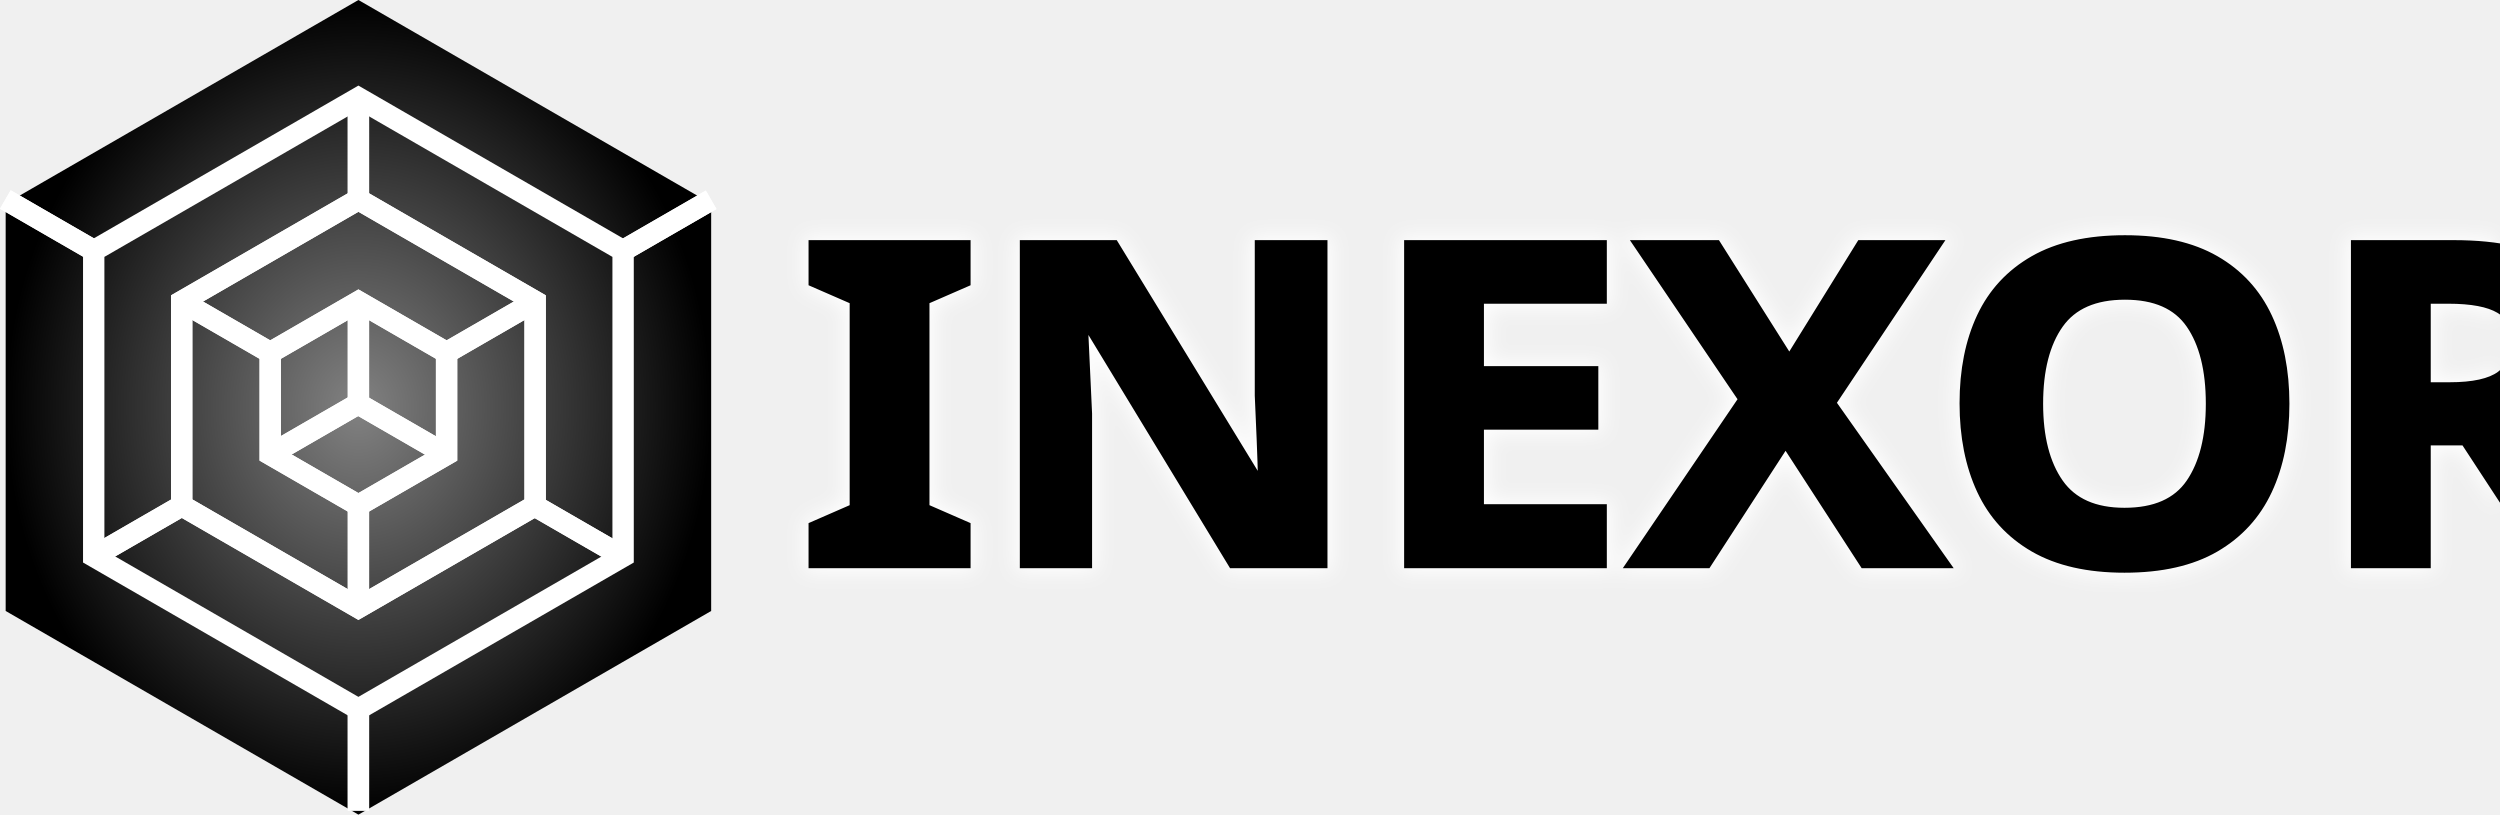
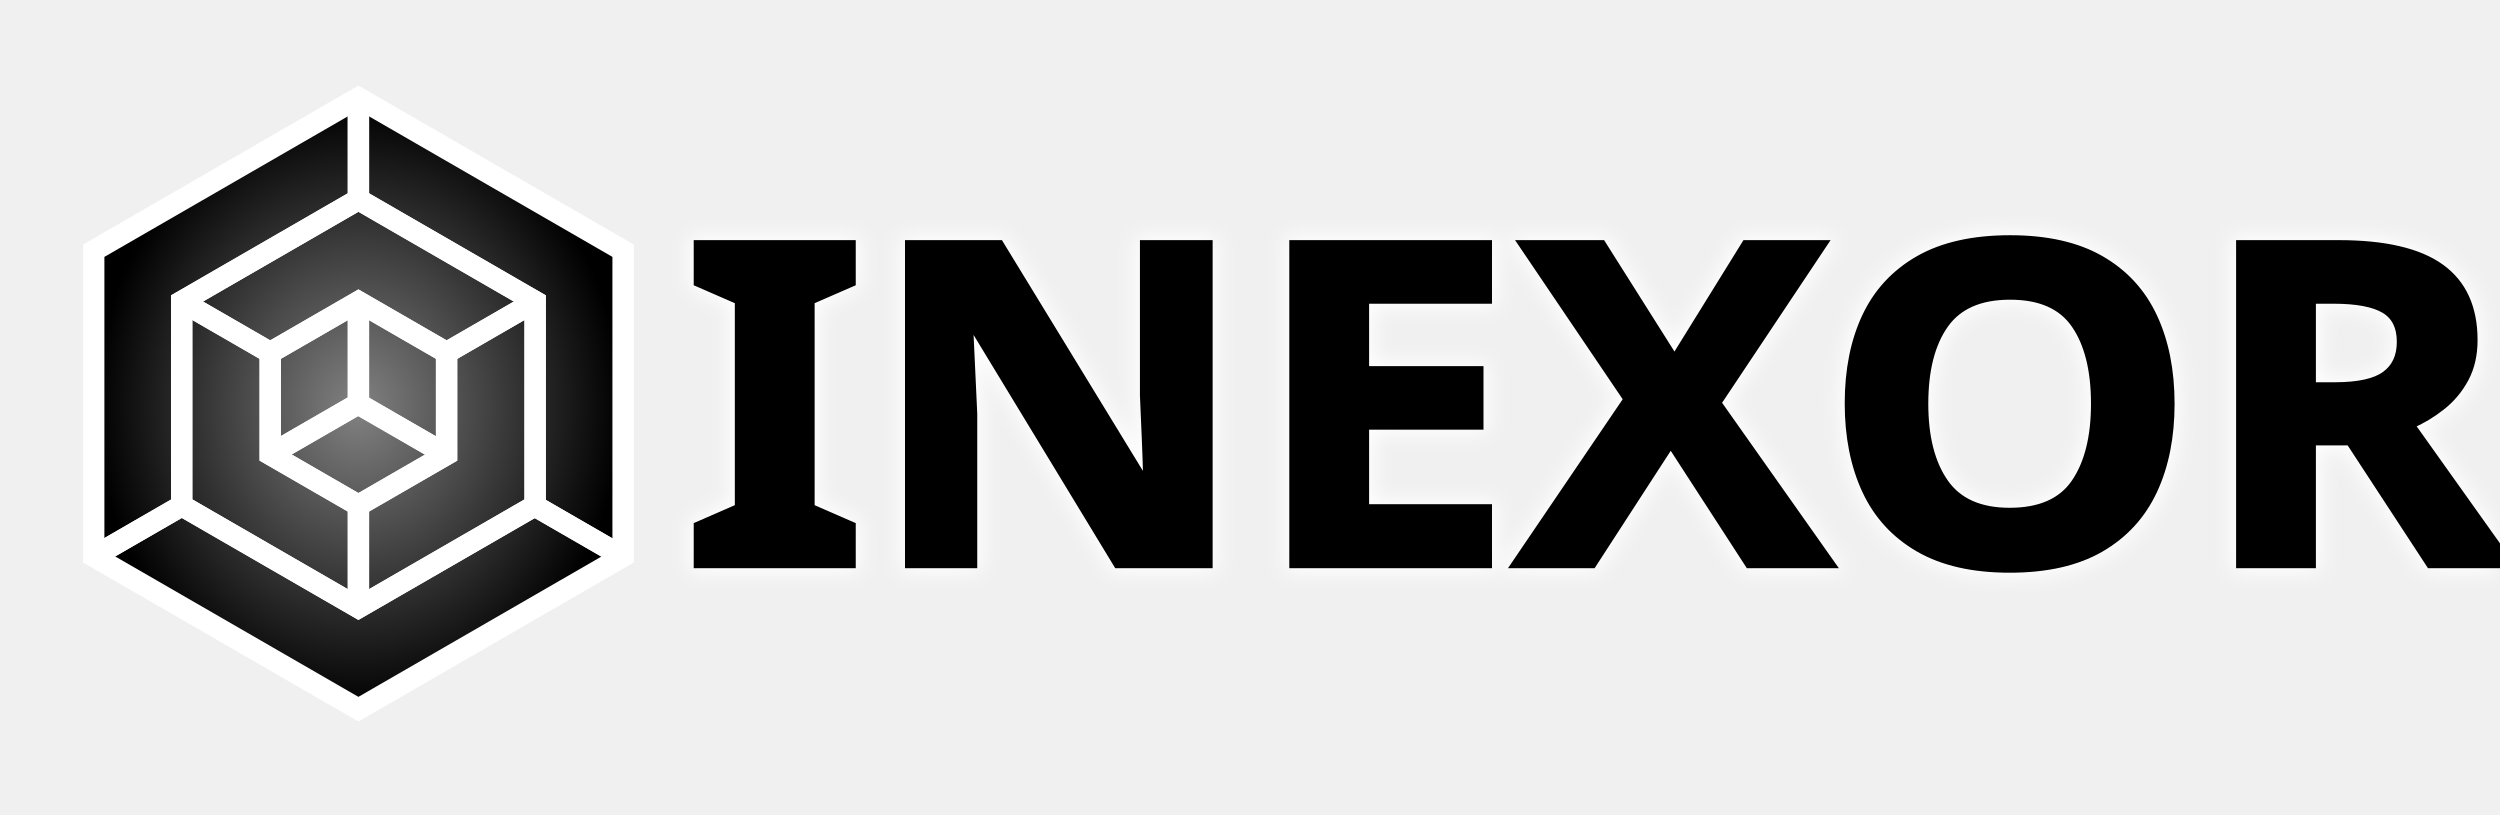
<svg xmlns="http://www.w3.org/2000/svg" xmlns:xlink="http://www.w3.org/1999/xlink" width="1523.93" height="496.579" id="svg2" version="1.1">
  <defs id="defs4">
    <linearGradient id="linearGradient4056">
      <stop style="stop-color:#828282;stop-opacity:1;" offset="0" id="stop4058" />
      <stop id="stop4182" offset="1" style="stop-color:#000000;stop-opacity:1;" />
      <stop style="stop-color:#000000;stop-opacity:1;" offset="1" id="stop4060" />
    </linearGradient>
    <radialGradient r="221.895" fy="113.299" fx="66.67" cy="113.299" cx="66.67" gradientTransform="matrix(0.9690386,0,0,1.118949,9.581844,-479.4856)" gradientUnits="userSpaceOnUse" id="radialGradient3071" xlink:href="#linearGradient4056" />
-     <radialGradient xlink:href="#linearGradient4056" id="radialGradient5078" gradientUnits="userSpaceOnUse" gradientTransform="matrix(0.9690386,0,0,1.118949,60.49353,-561.51)" cx="66.67" cy="113.299" fx="66.67" fy="113.299" r="221.895" />
+     <radialGradient xlink:href="#linearGradient4056" id="radialGradient5078" gradientUnits="userSpaceOnUse" gradientTransform="matrix(0.7211739,0,0,0.8327399,-707.3388,-122.8573)" cx="66.67" cy="113.299" fx="66.67" fy="113.299" r="221.895" />
    <filter style="color-interpolation-filters:sRGB" id="filter5344" x="-0.015" width="1.03" y="-0.07" height="1.14">
      <feGaussianBlur stdDeviation="5.968" id="feGaussianBlur5346" />
    </filter>
  </defs>
  <g id="layer1" transform="translate(877.7389,276.7984)">
    <g id="g5182">
-       <g id="g5400">
-         <g id="g5147" transform="translate(-784.3574,406.2254)">
-           <path style="fill:url(#radialGradient5078);fill-opacity:1;stroke:none;stroke-width:0.969" id="path4870-1" d="m 340.124,-310.589 -215.025,124.145 -215.025,-124.145 10e-7,-248.29 215.025,-124.145 215.025,124.145 z" />
-           <path d="m 286.444,-343.879 -161.35,93.156 -161.35,-93.156 1e-6,-186.311 161.35,-93.156 161.35,93.156 z" id="path4872" style="fill:none;stroke:#ffffff;stroke-width:13.018;stroke-linecap:round;stroke-miterlimit:4;stroke-dasharray:none;stroke-dashoffset:0;stroke-opacity:1" />
-           <path style="fill:none;stroke:#ffffff;stroke-width:13.018;stroke-linecap:round;stroke-miterlimit:4;stroke-dasharray:none;stroke-dashoffset:0;stroke-opacity:1" id="path4874" d="m 232.819,-374.84 -107.725,62.195 -107.725,-62.195 0,-124.39 107.725,-62.195 107.725,62.195 z" />
-           <path d="m 178.843,-406.003 -53.748,31.032 -53.748,-31.032 0,-62.063 53.748,-31.032 53.748,31.032 z" id="path4876" style="fill:none;stroke:#ffffff;stroke-width:13.018;stroke-linecap:round;stroke-miterlimit:4;stroke-dasharray:none;stroke-dashoffset:0;stroke-opacity:1" />
-           <path id="path4878" d="m -90.127,-561.407 54.114,31.243" style="fill:none;stroke:#ffffff;stroke-width:13.018;stroke-linecap:butt;stroke-linejoin:miter;stroke-miterlimit:4;stroke-dasharray:none;stroke-opacity:1" />
-           <path id="path4880" d="m 125.1,-188.881 v -62.702" style="fill:none;stroke:#ffffff;stroke-width:13.018;stroke-linecap:butt;stroke-linejoin:miter;stroke-miterlimit:4;stroke-dasharray:none;stroke-opacity:1" />
-           <path id="path4882" d="m 286.304,-530.164 53.807,-31.065" style="fill:none;stroke:#ffffff;stroke-width:13.018;stroke-linecap:butt;stroke-linejoin:miter;stroke-miterlimit:4;stroke-dasharray:none;stroke-opacity:1" />
-           <path id="path4884" d="m 125.1,-623.025 v 62.051" style="fill:none;stroke:#ffffff;stroke-width:13.018;stroke-linecap:butt;stroke-linejoin:miter;stroke-miterlimit:4;stroke-dasharray:none;stroke-opacity:1" />
-           <path id="path4886" d="m -35.873,-344.02 53.793,-31.058" style="fill:none;stroke:#ffffff;stroke-width:13.018;stroke-linecap:butt;stroke-linejoin:miter;stroke-miterlimit:4;stroke-dasharray:none;stroke-opacity:1" />
-           <path id="path4888" d="m 286.087,-343.793 -53.807,-31.065" style="fill:none;stroke:#ffffff;stroke-width:13.018;stroke-linecap:butt;stroke-linejoin:miter;stroke-miterlimit:4;stroke-dasharray:none;stroke-opacity:1" />
-           <path id="path4890" d="m 125.1,-312.767 v -62.919" style="fill:none;stroke:#ffffff;stroke-width:13.018;stroke-linecap:butt;stroke-linejoin:miter;stroke-miterlimit:4;stroke-dasharray:none;stroke-opacity:1" />
-           <path id="path4892" d="m 17.487,-499.139 54.241,31.316" style="fill:none;stroke:#ffffff;stroke-width:13.018;stroke-linecap:butt;stroke-linejoin:miter;stroke-miterlimit:4;stroke-dasharray:none;stroke-opacity:1" />
-           <path id="path4894" d="m 178.582,-467.896 54.458,-31.441" style="fill:none;stroke:#ffffff;stroke-width:13.018;stroke-linecap:butt;stroke-linejoin:miter;stroke-miterlimit:4;stroke-dasharray:none;stroke-opacity:1" />
-           <path id="path4898" d="m 71.51,-406.061 53.59,-30.94" style="fill:none;stroke:#ffffff;stroke-width:13.018;stroke-linecap:butt;stroke-linejoin:miter;stroke-miterlimit:4;stroke-dasharray:none;stroke-opacity:1" />
-           <path id="path4900" d="m 125.1,-498.813 v 62.377" style="fill:none;stroke:#ffffff;stroke-width:13.018;stroke-linecap:butt;stroke-linejoin:miter;stroke-miterlimit:4;stroke-dasharray:none;stroke-opacity:1" />
-           <path id="path4902" d="m 178.582,-405.953 -53.55,-30.917" style="fill:none;stroke:#ffffff;stroke-width:13.018;stroke-linecap:butt;stroke-linejoin:miter;stroke-miterlimit:4;stroke-dasharray:none;stroke-opacity:1" />
-           <path d="m 232.819,-374.84 -107.725,62.195 -107.725,-62.195 0,-124.39 107.725,-62.195 107.725,62.195 z" id="path4908" style="fill:none;stroke:#ffffff;stroke-width:13.018;stroke-linecap:round;stroke-miterlimit:4;stroke-dasharray:none;stroke-dashoffset:0;stroke-opacity:1" />
-           <path style="fill:none;stroke:#ffffff;stroke-width:13.018;stroke-linecap:round;stroke-miterlimit:4;stroke-dasharray:none;stroke-dashoffset:0;stroke-opacity:1" id="path4910" d="m 178.843,-406.003 -53.748,31.032 -53.748,-31.032 0,-62.063 53.748,-31.032 53.748,31.032 z" />
-           <path style="fill:none;stroke:#ffffff;stroke-width:13.018;stroke-linecap:butt;stroke-linejoin:miter;stroke-miterlimit:4;stroke-dasharray:none;stroke-opacity:1" d="m -90.127,-561.407 54.114,31.243" id="path4912" />
-           <path style="fill:none;stroke:#ffffff;stroke-width:13.018;stroke-linecap:butt;stroke-linejoin:miter;stroke-miterlimit:4;stroke-dasharray:none;stroke-opacity:1" d="m 125.1,-188.881 v -62.702" id="path4914" />
-           <path style="fill:none;stroke:#ffffff;stroke-width:13.018;stroke-linecap:butt;stroke-linejoin:miter;stroke-miterlimit:4;stroke-dasharray:none;stroke-opacity:1" d="m 286.304,-530.164 53.807,-31.065" id="path4916" />
-           <path style="fill:none;stroke:#ffffff;stroke-width:13.018;stroke-linecap:butt;stroke-linejoin:miter;stroke-miterlimit:4;stroke-dasharray:none;stroke-opacity:1" d="m 125.1,-623.025 v 62.051" id="path4918" />
-           <path style="fill:none;stroke:#ffffff;stroke-width:13.018;stroke-linecap:butt;stroke-linejoin:miter;stroke-miterlimit:4;stroke-dasharray:none;stroke-opacity:1" d="m -35.873,-344.02 53.793,-31.058" id="path4920" />
-           <path style="fill:none;stroke:#ffffff;stroke-width:13.018;stroke-linecap:butt;stroke-linejoin:miter;stroke-miterlimit:4;stroke-dasharray:none;stroke-opacity:1" d="m 286.087,-343.793 -53.807,-31.065" id="path4922" />
-           <path style="fill:none;stroke:#ffffff;stroke-width:13.018;stroke-linecap:butt;stroke-linejoin:miter;stroke-miterlimit:4;stroke-dasharray:none;stroke-opacity:1" d="m 125.1,-312.767 v -62.919" id="path4924" />
-           <path style="fill:none;stroke:#ffffff;stroke-width:13.018;stroke-linecap:butt;stroke-linejoin:miter;stroke-miterlimit:4;stroke-dasharray:none;stroke-opacity:1" d="m 17.487,-499.139 54.241,31.316" id="path4926" />
-           <path style="fill:none;stroke:#ffffff;stroke-width:13.018;stroke-linecap:butt;stroke-linejoin:miter;stroke-miterlimit:4;stroke-dasharray:none;stroke-opacity:1" d="m 178.582,-467.896 54.458,-31.441" id="path4928" />
-           <path style="fill:none;stroke:#ffffff;stroke-width:13.018;stroke-linecap:butt;stroke-linejoin:miter;stroke-miterlimit:4;stroke-dasharray:none;stroke-opacity:1" d="m 71.51,-406.061 53.59,-30.94" id="path4932" />
-           <path style="fill:none;stroke:#ffffff;stroke-width:13.018;stroke-linecap:butt;stroke-linejoin:miter;stroke-miterlimit:4;stroke-dasharray:none;stroke-opacity:1" d="m 125.1,-498.813 v 62.377" id="path4934" />
-           <path style="fill:none;stroke:#ffffff;stroke-width:13.018;stroke-linecap:butt;stroke-linejoin:miter;stroke-miterlimit:4;stroke-dasharray:none;stroke-opacity:1" d="m 178.582,-405.953 -53.55,-30.917" id="path4936" />
-         </g>
-         <g transform="translate(0,-72.7937)" id="g5362">
-           <text transform="matrix(1.026855,0,0,0.9738471,-20.87001,68.96845)" id="text3053" y="72.865" x="-360.966" style="font-style:normal;font-variant:normal;font-weight:normal;font-stretch:normal;line-height:0%;font-family:Verdana;-inkscape-font-specification:Verdana;letter-spacing:0px;word-spacing:0px;fill:#ffffff;fill-opacity:1;stroke:#ffffff;stroke-width:10;stroke-miterlimit:4;stroke-dasharray:none;stroke-opacity:1;filter:url(#filter5344)" xml:space="preserve">
-             <tspan dx="0" style="font-style:normal;font-variant:normal;font-weight:bold;font-stretch:normal;font-size:280.605px;line-height:1.25;font-family:Cabin;-inkscape-font-specification:'Cabin Bold';word-spacing:18.737px;fill:#ffffff;fill-opacity:1;stroke:#ffffff;stroke-width:10;stroke-miterlimit:4;stroke-dasharray:none;stroke-opacity:1" y="72.865" x="-360.966" id="tspan3055">INEXOR</tspan>
-           </text>
-           <text xml:space="preserve" style="font-style:normal;font-variant:normal;font-weight:normal;font-stretch:normal;line-height:0%;font-family:Verdana;-inkscape-font-specification:Verdana;letter-spacing:0px;word-spacing:0px;fill:#000000;fill-opacity:1;stroke:#000000;stroke-width:5;stroke-miterlimit:4;stroke-dasharray:none;stroke-opacity:1" x="-381.291" y="143.686" id="text5322" transform="scale(1.026855,0.9738471)">
-             <tspan id="tspan5320" x="-381.291" y="143.686" style="font-style:normal;font-variant:normal;font-weight:bold;font-stretch:normal;font-size:280.605px;line-height:1.25;font-family:Cabin;-inkscape-font-specification:'Cabin Bold';word-spacing:18.737px;stroke:#000000;stroke-width:5;stroke-miterlimit:4;stroke-dasharray:none;stroke-opacity:1" dx="0">INEXOR</tspan>
-           </text>
-         </g>
+       <path style="fill:url(#radialGradient5078);fill-opacity:1;stroke:none;stroke-width:0.721" id="path4870-1" d="m -499.233,63.882 -160.025,92.391 -160.025,-92.391 0,-184.781 160.025,-92.391 160.025,92.391 z" />
+       <path d="m -497.913,62.346 -161.35,93.156 -161.35,-93.156 0,-186.311 161.35,-93.156 161.35,93.156 z" id="path4872" style="fill:none;stroke:#ffffff;stroke-width:13.018;stroke-linecap:round;stroke-miterlimit:4;stroke-dasharray:none;stroke-dashoffset:0;stroke-opacity:1" />
+       <path style="fill:none;stroke:#ffffff;stroke-width:13.018;stroke-linecap:round;stroke-miterlimit:4;stroke-dasharray:none;stroke-dashoffset:0;stroke-opacity:1" id="path4874" d="m -551.539,31.386 -107.725,62.195 -107.725,-62.195 0,-124.39 107.725,-62.195 107.725,62.195 z" />
+       <path d="m -605.515,0.222 -53.748,31.032 -53.748,-31.032 0,-62.063 53.748,-31.032 53.748,31.032 z" id="path4876" style="fill:none;stroke:#ffffff;stroke-width:13.018;stroke-linecap:round;stroke-miterlimit:4;stroke-dasharray:none;stroke-dashoffset:0;stroke-opacity:1" />
+       <path id="path4884" d="m -659.257,-216.799 v 62.051" style="fill:none;stroke:#ffffff;stroke-width:13.018;stroke-linecap:butt;stroke-linejoin:miter;stroke-miterlimit:4;stroke-dasharray:none;stroke-opacity:1" />
+       <path id="path4886" d="m -820.23,62.205 53.793,-31.058" style="fill:none;stroke:#ffffff;stroke-width:13.018;stroke-linecap:butt;stroke-linejoin:miter;stroke-miterlimit:4;stroke-dasharray:none;stroke-opacity:1" />
+       <path id="path4888" d="M -498.27,62.432 -552.077,31.367" style="fill:none;stroke:#ffffff;stroke-width:13.018;stroke-linecap:butt;stroke-linejoin:miter;stroke-miterlimit:4;stroke-dasharray:none;stroke-opacity:1" />
+       <path id="path4890" d="M -659.257,93.458 V 30.539" style="fill:none;stroke:#ffffff;stroke-width:13.018;stroke-linecap:butt;stroke-linejoin:miter;stroke-miterlimit:4;stroke-dasharray:none;stroke-opacity:1" />
+       <path id="path4892" d="m -766.871,-92.913 54.241,31.316" style="fill:none;stroke:#ffffff;stroke-width:13.018;stroke-linecap:butt;stroke-linejoin:miter;stroke-miterlimit:4;stroke-dasharray:none;stroke-opacity:1" />
+       <path id="path4894" d="m -605.776,-61.671 54.458,-31.441" style="fill:none;stroke:#ffffff;stroke-width:13.018;stroke-linecap:butt;stroke-linejoin:miter;stroke-miterlimit:4;stroke-dasharray:none;stroke-opacity:1" />
+       <path id="path4898" d="m -712.847,0.164 53.59,-30.94" style="fill:none;stroke:#ffffff;stroke-width:13.018;stroke-linecap:butt;stroke-linejoin:miter;stroke-miterlimit:4;stroke-dasharray:none;stroke-opacity:1" />
+       <path id="path4900" d="m -659.257,-92.588 v 62.377" style="fill:none;stroke:#ffffff;stroke-width:13.018;stroke-linecap:butt;stroke-linejoin:miter;stroke-miterlimit:4;stroke-dasharray:none;stroke-opacity:1" />
+       <path id="path4902" d="m -605.776,0.272 -53.55,-30.917" style="fill:none;stroke:#ffffff;stroke-width:13.018;stroke-linecap:butt;stroke-linejoin:miter;stroke-miterlimit:4;stroke-dasharray:none;stroke-opacity:1" />
+       <path d="m -551.539,31.386 -107.725,62.195 -107.725,-62.195 0,-124.39 107.725,-62.195 107.725,62.195 z" id="path4908" style="fill:none;stroke:#ffffff;stroke-width:13.018;stroke-linecap:round;stroke-miterlimit:4;stroke-dasharray:none;stroke-dashoffset:0;stroke-opacity:1" />
+       <path style="fill:none;stroke:#ffffff;stroke-width:13.018;stroke-linecap:round;stroke-miterlimit:4;stroke-dasharray:none;stroke-dashoffset:0;stroke-opacity:1" id="path4910" d="m -605.515,0.222 -53.748,31.032 -53.748,-31.032 0,-62.063 53.748,-31.032 53.748,31.032 z" />
+       <path style="fill:none;stroke:#ffffff;stroke-width:13.018;stroke-linecap:butt;stroke-linejoin:miter;stroke-miterlimit:4;stroke-dasharray:none;stroke-opacity:1" d="m -659.257,-216.799 v 62.051" id="path4918" />
+       <path style="fill:none;stroke:#ffffff;stroke-width:13.018;stroke-linecap:butt;stroke-linejoin:miter;stroke-miterlimit:4;stroke-dasharray:none;stroke-opacity:1" d="m -820.23,62.205 53.793,-31.058" id="path4920" />
+       <path style="fill:none;stroke:#ffffff;stroke-width:13.018;stroke-linecap:butt;stroke-linejoin:miter;stroke-miterlimit:4;stroke-dasharray:none;stroke-opacity:1" d="M -498.27,62.432 -552.077,31.367" id="path4922" />
+       <path style="fill:none;stroke:#ffffff;stroke-width:13.018;stroke-linecap:butt;stroke-linejoin:miter;stroke-miterlimit:4;stroke-dasharray:none;stroke-opacity:1" d="M -659.257,93.458 V 30.539" id="path4924" />
+       <path style="fill:none;stroke:#ffffff;stroke-width:13.018;stroke-linecap:butt;stroke-linejoin:miter;stroke-miterlimit:4;stroke-dasharray:none;stroke-opacity:1" d="m -766.871,-92.913 54.241,31.316" id="path4926" />
+       <path style="fill:none;stroke:#ffffff;stroke-width:13.018;stroke-linecap:butt;stroke-linejoin:miter;stroke-miterlimit:4;stroke-dasharray:none;stroke-opacity:1" d="m -605.776,-61.671 54.458,-31.441" id="path4928" />
+       <path style="fill:none;stroke:#ffffff;stroke-width:13.018;stroke-linecap:butt;stroke-linejoin:miter;stroke-miterlimit:4;stroke-dasharray:none;stroke-opacity:1" d="m -712.847,0.164 53.59,-30.94" id="path4932" />
+       <path style="fill:none;stroke:#ffffff;stroke-width:13.018;stroke-linecap:butt;stroke-linejoin:miter;stroke-miterlimit:4;stroke-dasharray:none;stroke-opacity:1" d="m -659.257,-92.588 v 62.377" id="path4934" />
+       <path style="fill:none;stroke:#ffffff;stroke-width:13.018;stroke-linecap:butt;stroke-linejoin:miter;stroke-miterlimit:4;stroke-dasharray:none;stroke-opacity:1" d="m -605.776,0.272 -53.55,-30.917" id="path4936" />
+       <g id="g5362" transform="translate(-70,-72.7937)">
+         <text xml:space="preserve" style="font-style:normal;font-variant:normal;font-weight:normal;font-stretch:normal;line-height:0%;font-family:Verdana;-inkscape-font-specification:Verdana;letter-spacing:0px;word-spacing:0px;fill:#ffffff;fill-opacity:1;stroke:#ffffff;stroke-width:10;stroke-miterlimit:4;stroke-dasharray:none;stroke-opacity:1;filter:url(#filter5344)" x="-360.966" y="72.865" id="text3053" transform="matrix(1.026855,0,0,0.9738471,-20.87001,68.96845)">
+           <tspan id="tspan3055" x="-360.966" y="72.865" style="font-style:normal;font-variant:normal;font-weight:bold;font-stretch:normal;font-size:280.605px;line-height:1.25;font-family:Cabin;-inkscape-font-specification:'Cabin Bold';word-spacing:18.737px;fill:#ffffff;fill-opacity:1;stroke:#ffffff;stroke-width:10;stroke-miterlimit:4;stroke-dasharray:none;stroke-opacity:1" dx="0">INEXOR</tspan>
+         </text>
+         <text transform="scale(1.026855,0.9738471)" id="text5322" y="143.686" x="-381.291" style="font-style:normal;font-variant:normal;font-weight:normal;font-stretch:normal;line-height:0%;font-family:Verdana;-inkscape-font-specification:Verdana;letter-spacing:0px;word-spacing:0px;fill:#000000;fill-opacity:1;stroke:#000000;stroke-width:5;stroke-miterlimit:4;stroke-dasharray:none;stroke-opacity:1" xml:space="preserve">
+           <tspan dx="0" style="font-style:normal;font-variant:normal;font-weight:bold;font-stretch:normal;font-size:280.605px;line-height:1.25;font-family:Cabin;-inkscape-font-specification:'Cabin Bold';word-spacing:18.737px;stroke:#000000;stroke-width:5;stroke-miterlimit:4;stroke-dasharray:none;stroke-opacity:1" y="143.686" x="-381.291" id="tspan5320">INEXOR</tspan>
+         </text>
      </g>
    </g>
  </g>
</svg>
